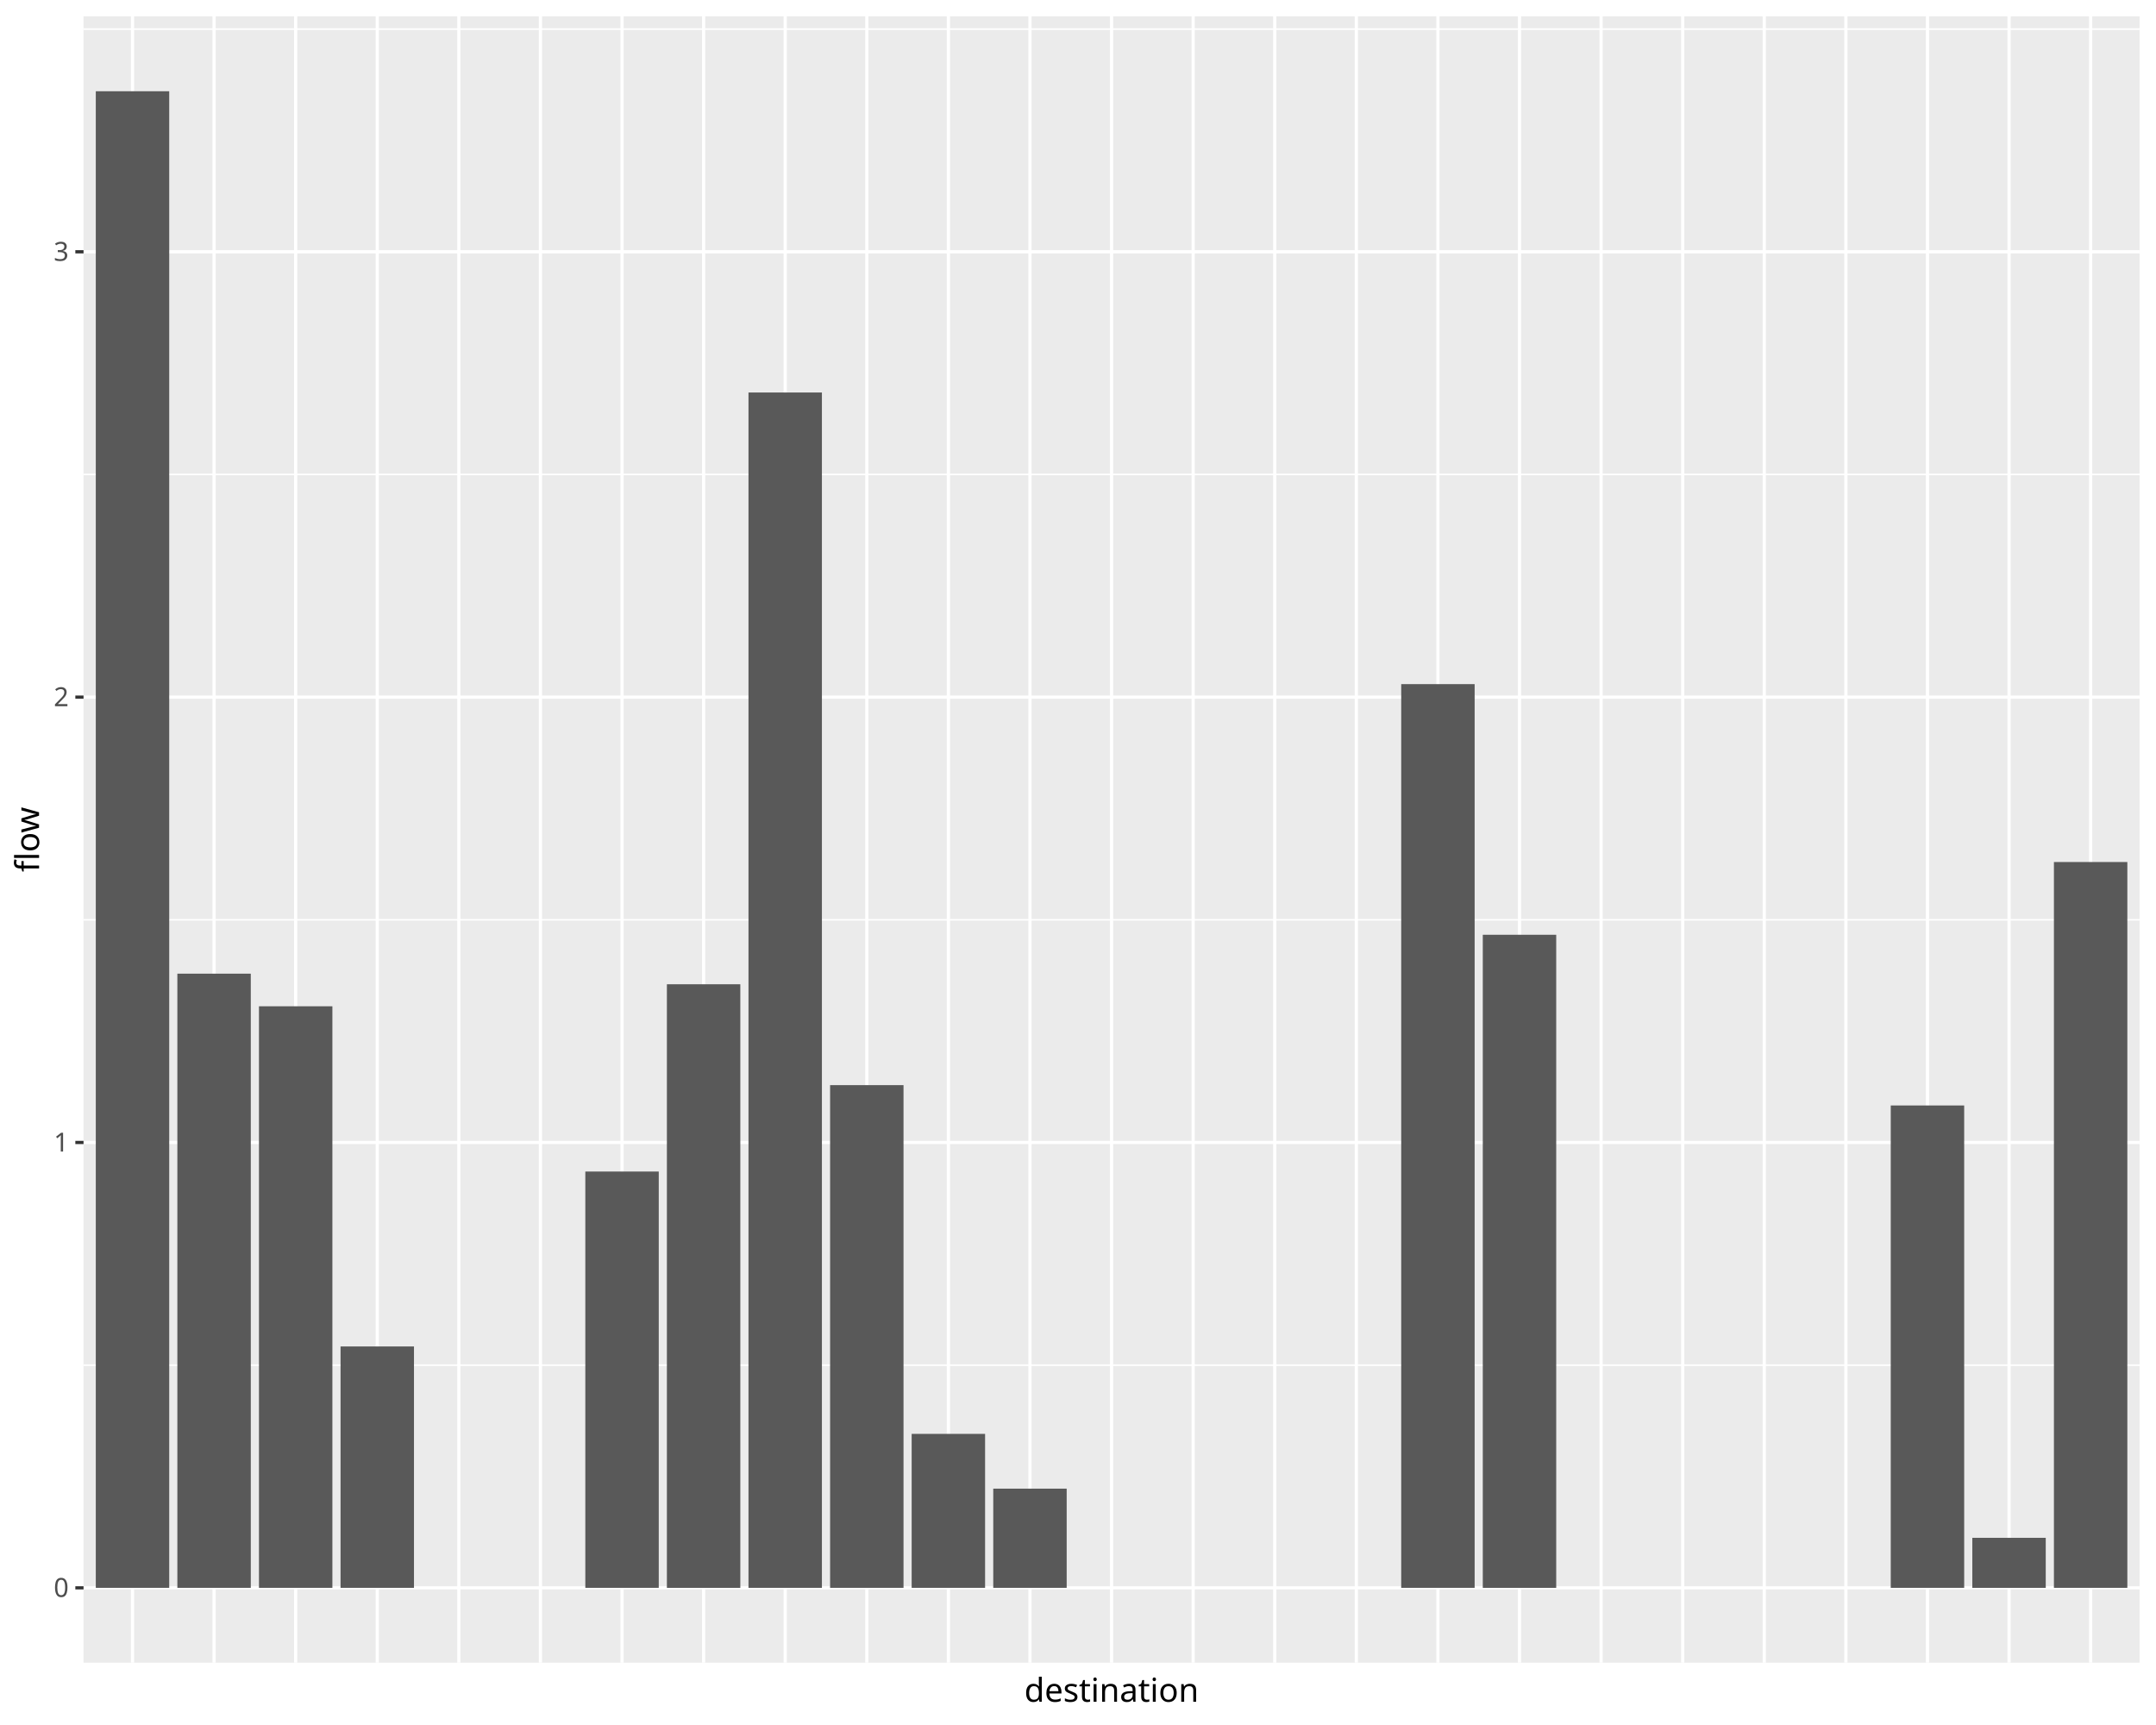
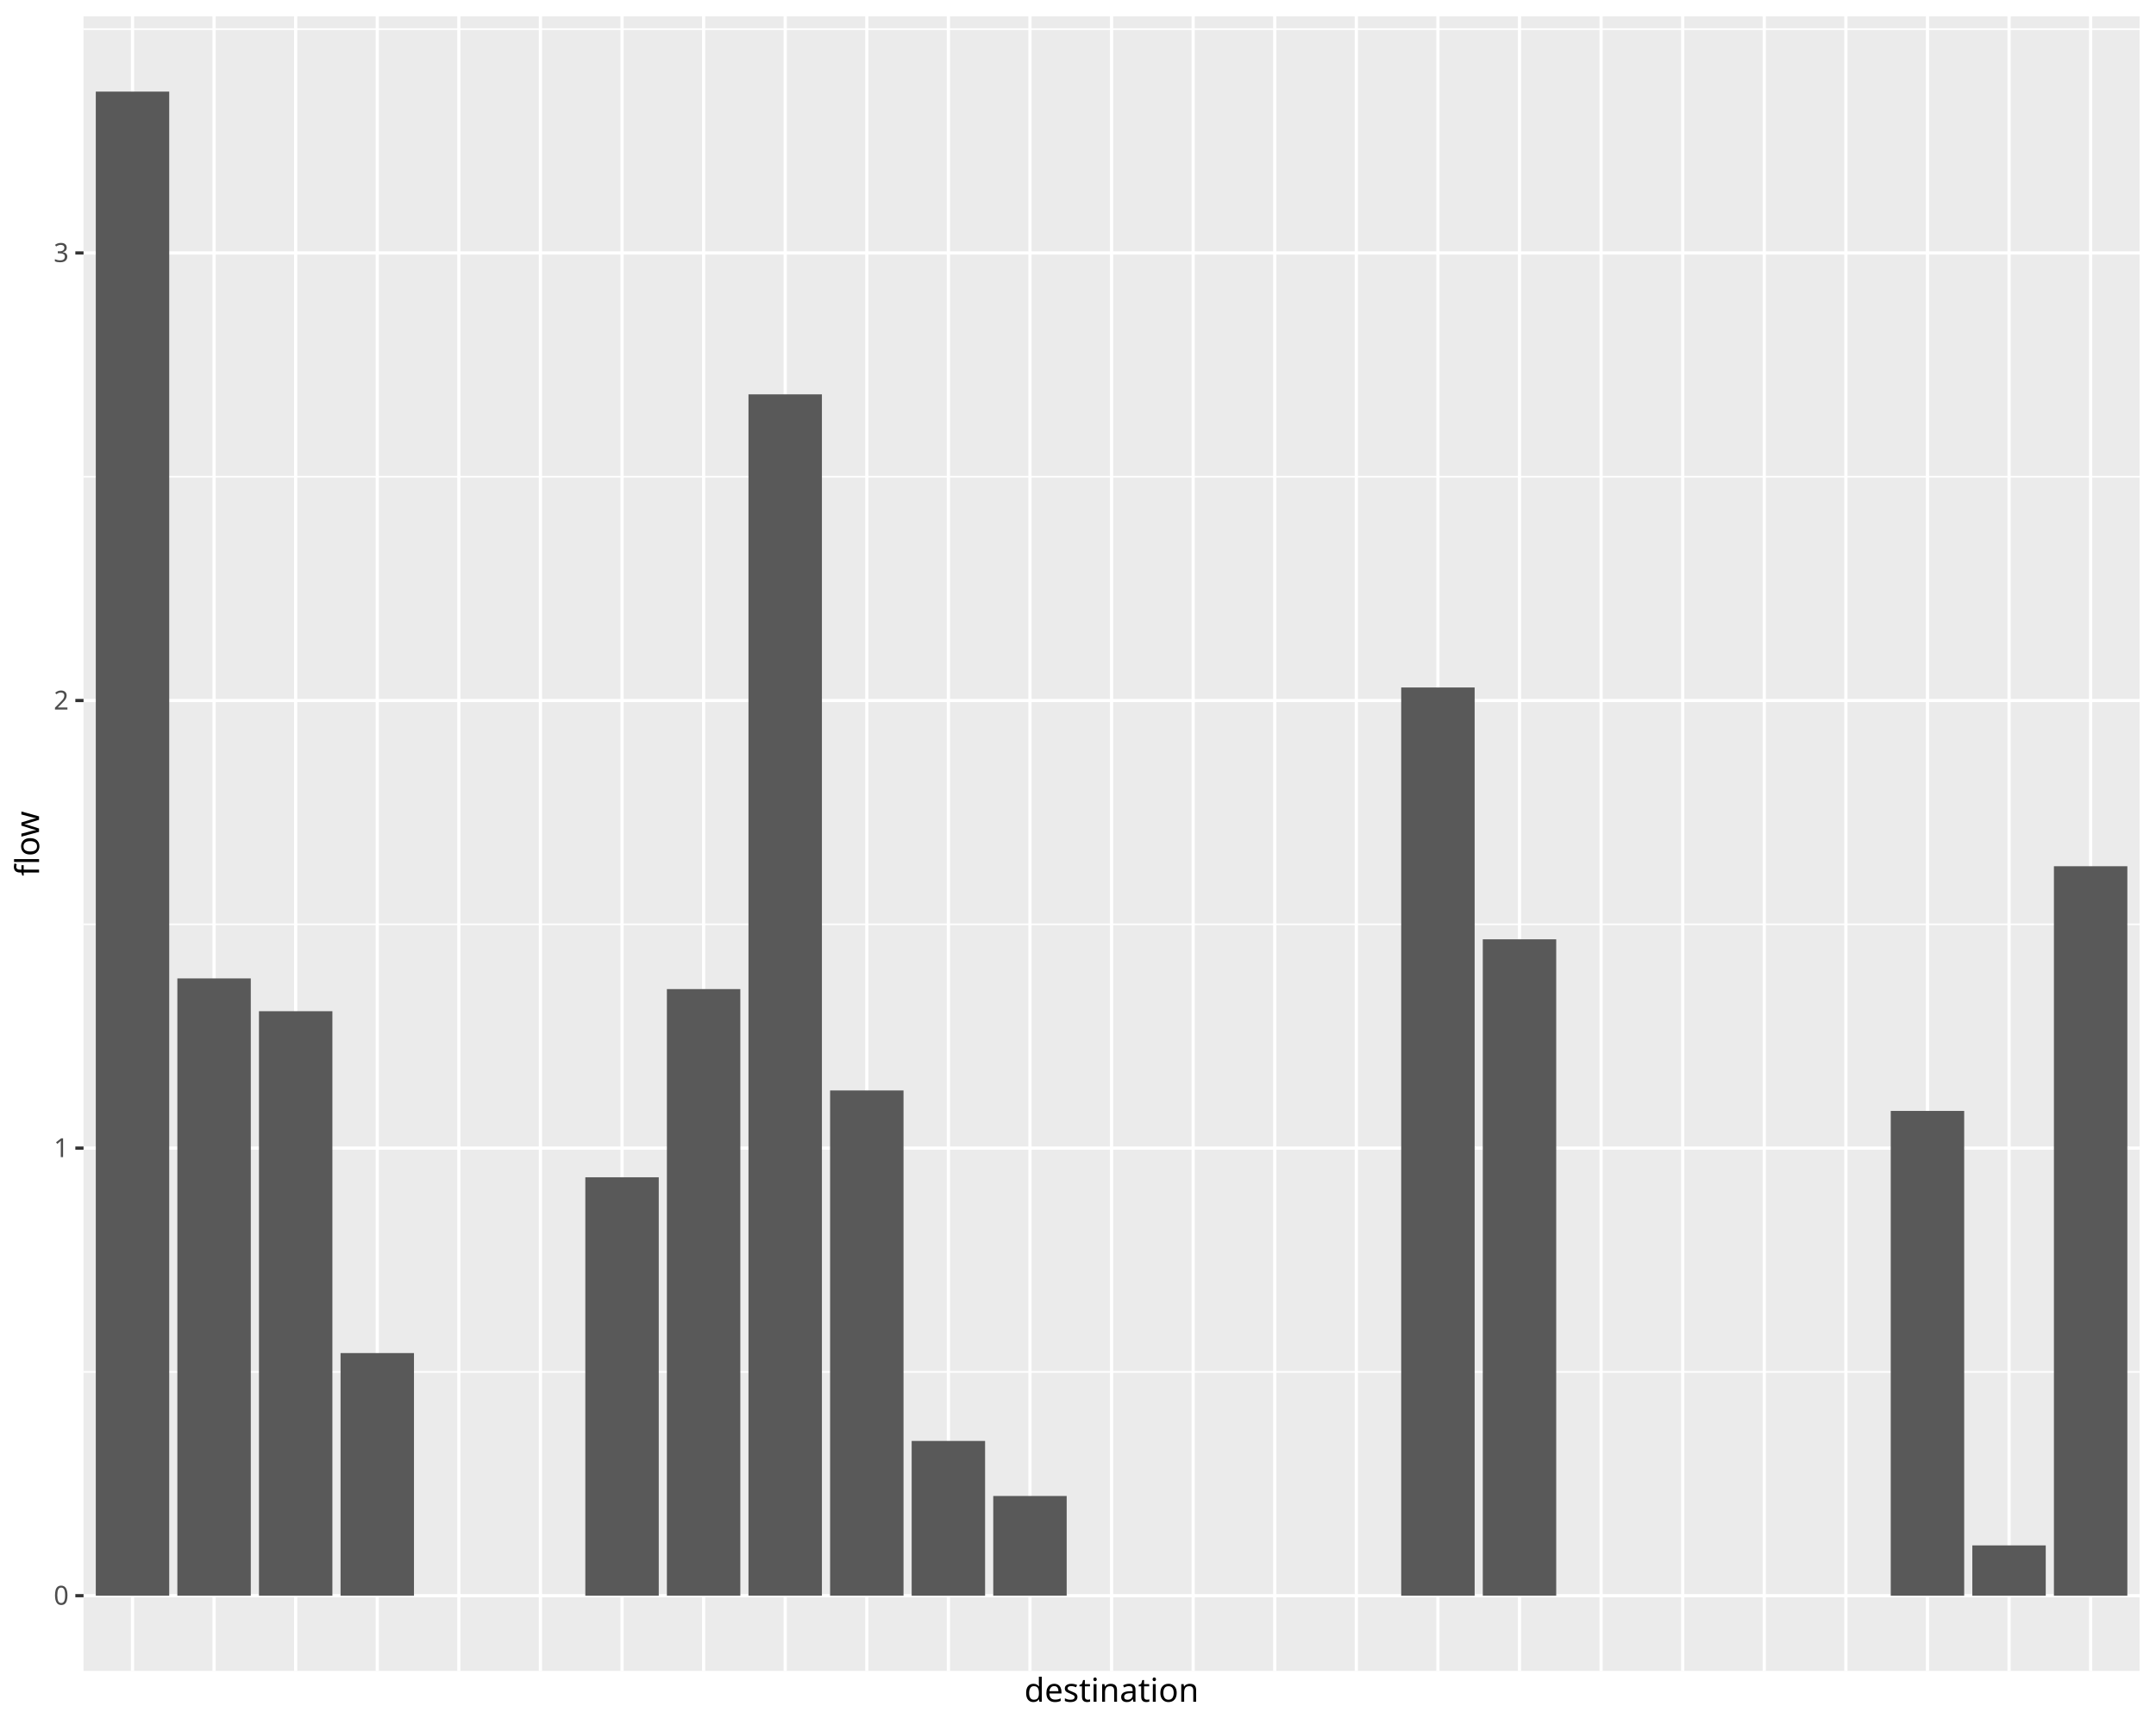
<svg xmlns="http://www.w3.org/2000/svg" class="svglite" data-engine-version="2.0" width="720.00pt" height="576.00pt" viewBox="0 0 720.00 576.00">
  <defs>
    <style type="text/css">
    .svglite line, .svglite polyline, .svglite polygon, .svglite path, .svglite rect, .svglite circle {
      fill: none;
      stroke: #000000;
      stroke-linecap: round;
      stroke-linejoin: round;
      stroke-miterlimit: 10.00;
    }
  </style>
  </defs>
  <rect width="100%" height="100%" style="stroke: none; fill: #FFFFFF;" />
  <defs>
    <clipPath id="cpMC4wMHw3MjAuMDB8MC4wMHw1NzYuMDA=">
      <rect x="0.00" y="0.00" width="720.00" height="576.00" />
    </clipPath>
  </defs>
  <g clip-path="url(#cpMC4wMHw3MjAuMDB8MC4wMHw1NzYuMDA=)">
    <rect x="0.00" y="0.00" width="720.00" height="576.00" style="stroke-width: 1.07; stroke: #FFFFFF; fill: #FFFFFF;" />
  </g>
  <defs>
-     <clipPath id="cpMjcuOTB8NzE0LjUyfDUuNDh8NTU1LjE5">
-       <rect x="27.90" y="5.48" width="686.62" height="549.71" />
+     <clipPath id="cpMjcuOTB8NzE0LjUyfDUuNDh8NTU3Ljkz">
+       <rect x="27.90" y="5.48" width="686.62" height="552.45" />
    </clipPath>
  </defs>
-   <g clip-path="url(#cpMjcuOTB8NzE0LjUyfDUuNDh8NTU1LjE5)">
-     <rect x="27.90" y="5.48" width="686.62" height="549.71" style="stroke-width: 1.07; stroke: none; fill: #EBEBEB;" />
-     <polyline points="27.90,455.85 714.52,455.85 " style="stroke-width: 0.53; stroke: #FFFFFF; stroke-linecap: butt;" />
-     <polyline points="27.90,307.13 714.52,307.13 " style="stroke-width: 0.53; stroke: #FFFFFF; stroke-linecap: butt;" />
-     <polyline points="27.90,158.42 714.52,158.42 " style="stroke-width: 0.53; stroke: #FFFFFF; stroke-linecap: butt;" />
-     <polyline points="27.90,9.71 714.52,9.71 " style="stroke-width: 0.53; stroke: #FFFFFF; stroke-linecap: butt;" />
-     <polyline points="27.90,530.20 714.52,530.20 " style="stroke-width: 1.07; stroke: #FFFFFF; stroke-linecap: butt;" />
-     <polyline points="27.90,381.49 714.52,381.49 " style="stroke-width: 1.07; stroke: #FFFFFF; stroke-linecap: butt;" />
-     <polyline points="27.90,232.78 714.52,232.78 " style="stroke-width: 1.07; stroke: #FFFFFF; stroke-linecap: butt;" />
-     <polyline points="27.90,84.07 714.52,84.07 " style="stroke-width: 1.07; stroke: #FFFFFF; stroke-linecap: butt;" />
-     <polyline points="44.25,555.19 44.25,5.48 " style="stroke-width: 1.07; stroke: #FFFFFF; stroke-linecap: butt;" />
-     <polyline points="71.49,555.19 71.49,5.48 " style="stroke-width: 1.07; stroke: #FFFFFF; stroke-linecap: butt;" />
-     <polyline points="98.74,555.19 98.74,5.48 " style="stroke-width: 1.07; stroke: #FFFFFF; stroke-linecap: butt;" />
-     <polyline points="125.99,555.19 125.99,5.48 " style="stroke-width: 1.07; stroke: #FFFFFF; stroke-linecap: butt;" />
-     <polyline points="153.23,555.19 153.23,5.48 " style="stroke-width: 1.07; stroke: #FFFFFF; stroke-linecap: butt;" />
-     <polyline points="180.48,555.19 180.48,5.48 " style="stroke-width: 1.07; stroke: #FFFFFF; stroke-linecap: butt;" />
-     <polyline points="207.73,555.19 207.73,5.48 " style="stroke-width: 1.07; stroke: #FFFFFF; stroke-linecap: butt;" />
-     <polyline points="234.98,555.19 234.98,5.48 " style="stroke-width: 1.07; stroke: #FFFFFF; stroke-linecap: butt;" />
-     <polyline points="262.22,555.19 262.22,5.48 " style="stroke-width: 1.07; stroke: #FFFFFF; stroke-linecap: butt;" />
-     <polyline points="289.47,555.19 289.47,5.48 " style="stroke-width: 1.07; stroke: #FFFFFF; stroke-linecap: butt;" />
-     <polyline points="316.72,555.19 316.72,5.48 " style="stroke-width: 1.07; stroke: #FFFFFF; stroke-linecap: butt;" />
-     <polyline points="343.96,555.19 343.96,5.48 " style="stroke-width: 1.07; stroke: #FFFFFF; stroke-linecap: butt;" />
-     <polyline points="371.21,555.19 371.21,5.48 " style="stroke-width: 1.07; stroke: #FFFFFF; stroke-linecap: butt;" />
-     <polyline points="398.46,555.19 398.46,5.48 " style="stroke-width: 1.07; stroke: #FFFFFF; stroke-linecap: butt;" />
-     <polyline points="425.70,555.19 425.70,5.48 " style="stroke-width: 1.07; stroke: #FFFFFF; stroke-linecap: butt;" />
-     <polyline points="452.95,555.19 452.95,5.48 " style="stroke-width: 1.07; stroke: #FFFFFF; stroke-linecap: butt;" />
-     <polyline points="480.20,555.19 480.20,5.48 " style="stroke-width: 1.07; stroke: #FFFFFF; stroke-linecap: butt;" />
-     <polyline points="507.44,555.19 507.44,5.48 " style="stroke-width: 1.07; stroke: #FFFFFF; stroke-linecap: butt;" />
-     <polyline points="534.69,555.19 534.69,5.48 " style="stroke-width: 1.07; stroke: #FFFFFF; stroke-linecap: butt;" />
-     <polyline points="561.94,555.19 561.94,5.48 " style="stroke-width: 1.07; stroke: #FFFFFF; stroke-linecap: butt;" />
-     <polyline points="589.18,555.19 589.18,5.48 " style="stroke-width: 1.07; stroke: #FFFFFF; stroke-linecap: butt;" />
-     <polyline points="616.43,555.19 616.43,5.48 " style="stroke-width: 1.07; stroke: #FFFFFF; stroke-linecap: butt;" />
-     <polyline points="643.68,555.19 643.68,5.48 " style="stroke-width: 1.07; stroke: #FFFFFF; stroke-linecap: butt;" />
-     <polyline points="670.93,555.19 670.93,5.48 " style="stroke-width: 1.07; stroke: #FFFFFF; stroke-linecap: butt;" />
-     <polyline points="698.17,555.19 698.17,5.48 " style="stroke-width: 1.07; stroke: #FFFFFF; stroke-linecap: butt;" />
-     <rect x="31.99" y="30.47" width="24.52" height="499.73" style="stroke-width: 1.07; stroke: none; stroke-linecap: butt; stroke-linejoin: miter; fill: #595959;" />
-     <rect x="59.23" y="325.12" width="24.52" height="205.08" style="stroke-width: 1.07; stroke: none; stroke-linecap: butt; stroke-linejoin: miter; fill: #595959;" />
-     <rect x="86.48" y="336.01" width="24.52" height="194.19" style="stroke-width: 1.07; stroke: none; stroke-linecap: butt; stroke-linejoin: miter; fill: #595959;" />
-     <rect x="113.73" y="449.60" width="24.52" height="80.60" style="stroke-width: 1.07; stroke: none; stroke-linecap: butt; stroke-linejoin: miter; fill: #595959;" />
-     <rect x="140.97" y="530.20" width="24.52" height="0.00" style="stroke-width: 1.07; stroke: none; stroke-linecap: butt; stroke-linejoin: miter; fill: #595959;" />
-     <rect x="168.22" y="530.20" width="24.52" height="0" style="stroke-width: 1.07; stroke: none; stroke-linecap: butt; stroke-linejoin: miter; fill: #595959;" />
-     <rect x="195.47" y="391.19" width="24.52" height="139.01" style="stroke-width: 1.07; stroke: none; stroke-linecap: butt; stroke-linejoin: miter; fill: #595959;" />
-     <rect x="222.71" y="328.66" width="24.52" height="201.55" style="stroke-width: 1.07; stroke: none; stroke-linecap: butt; stroke-linejoin: miter; fill: #595959;" />
-     <rect x="249.96" y="131.06" width="24.52" height="399.14" style="stroke-width: 1.07; stroke: none; stroke-linecap: butt; stroke-linejoin: miter; fill: #595959;" />
-     <rect x="277.21" y="362.34" width="24.52" height="167.86" style="stroke-width: 1.07; stroke: none; stroke-linecap: butt; stroke-linejoin: miter; fill: #595959;" />
-     <rect x="304.45" y="478.79" width="24.52" height="51.41" style="stroke-width: 1.07; stroke: none; stroke-linecap: butt; stroke-linejoin: miter; fill: #595959;" />
-     <rect x="331.70" y="497.08" width="24.52" height="33.12" style="stroke-width: 1.07; stroke: none; stroke-linecap: butt; stroke-linejoin: miter; fill: #595959;" />
-     <rect x="358.95" y="530.20" width="24.52" height="0.00" style="stroke-width: 1.07; stroke: none; stroke-linecap: butt; stroke-linejoin: miter; fill: #595959;" />
-     <rect x="386.20" y="530.20" width="24.52" height="0.00" style="stroke-width: 1.07; stroke: none; stroke-linecap: butt; stroke-linejoin: miter; fill: #595959;" />
-     <rect x="413.44" y="530.20" width="24.52" height="0.00" style="stroke-width: 1.07; stroke: none; stroke-linecap: butt; stroke-linejoin: miter; fill: #595959;" />
-     <rect x="440.69" y="530.20" width="24.52" height="0.00" style="stroke-width: 1.07; stroke: none; stroke-linecap: butt; stroke-linejoin: miter; fill: #595959;" />
-     <rect x="467.94" y="228.44" width="24.52" height="301.76" style="stroke-width: 1.07; stroke: none; stroke-linecap: butt; stroke-linejoin: miter; fill: #595959;" />
-     <rect x="495.18" y="312.13" width="24.52" height="218.08" style="stroke-width: 1.07; stroke: none; stroke-linecap: butt; stroke-linejoin: miter; fill: #595959;" />
-     <rect x="522.43" y="530.20" width="24.52" height="0.00" style="stroke-width: 1.07; stroke: none; stroke-linecap: butt; stroke-linejoin: miter; fill: #595959;" />
-     <rect x="549.68" y="530.20" width="24.52" height="0.00" style="stroke-width: 1.07; stroke: none; stroke-linecap: butt; stroke-linejoin: miter; fill: #595959;" />
-     <rect x="576.92" y="530.20" width="24.52" height="0.00" style="stroke-width: 1.07; stroke: none; stroke-linecap: butt; stroke-linejoin: miter; fill: #595959;" />
-     <rect x="604.17" y="530.20" width="24.52" height="0.00" style="stroke-width: 1.07; stroke: none; stroke-linecap: butt; stroke-linejoin: miter; fill: #595959;" />
-     <rect x="631.42" y="369.13" width="24.52" height="161.07" style="stroke-width: 1.07; stroke: none; stroke-linecap: butt; stroke-linejoin: miter; fill: #595959;" />
-     <rect x="658.66" y="513.50" width="24.52" height="16.71" style="stroke-width: 1.07; stroke: none; stroke-linecap: butt; stroke-linejoin: miter; fill: #595959;" />
-     <rect x="685.91" y="287.84" width="24.52" height="242.36" style="stroke-width: 1.07; stroke: none; stroke-linecap: butt; stroke-linejoin: miter; fill: #595959;" />
+   <g clip-path="url(#cpMjcuOTB8NzE0LjUyfDUuNDh8NTU3Ljkz)">
+     <rect x="27.90" y="5.48" width="686.62" height="552.45" style="stroke-width: 1.07; stroke: none; fill: #EBEBEB;" />
+     <polyline points="27.90,458.09 714.52,458.09 " style="stroke-width: 0.53; stroke: #FFFFFF; stroke-linecap: butt;" />
+     <polyline points="27.90,308.64 714.52,308.64 " style="stroke-width: 0.53; stroke: #FFFFFF; stroke-linecap: butt;" />
+     <polyline points="27.90,159.19 714.52,159.19 " style="stroke-width: 0.53; stroke: #FFFFFF; stroke-linecap: butt;" />
+     <polyline points="27.90,9.74 714.52,9.74 " style="stroke-width: 0.53; stroke: #FFFFFF; stroke-linecap: butt;" />
+     <polyline points="27.90,532.82 714.52,532.82 " style="stroke-width: 1.07; stroke: #FFFFFF; stroke-linecap: butt;" />
+     <polyline points="27.90,383.36 714.52,383.36 " style="stroke-width: 1.07; stroke: #FFFFFF; stroke-linecap: butt;" />
+     <polyline points="27.90,233.91 714.52,233.91 " style="stroke-width: 1.07; stroke: #FFFFFF; stroke-linecap: butt;" />
+     <polyline points="27.90,84.46 714.52,84.46 " style="stroke-width: 1.07; stroke: #FFFFFF; stroke-linecap: butt;" />
+     <polyline points="44.25,557.93 44.25,5.48 " style="stroke-width: 1.07; stroke: #FFFFFF; stroke-linecap: butt;" />
+     <polyline points="71.49,557.93 71.49,5.48 " style="stroke-width: 1.07; stroke: #FFFFFF; stroke-linecap: butt;" />
+     <polyline points="98.74,557.93 98.74,5.48 " style="stroke-width: 1.07; stroke: #FFFFFF; stroke-linecap: butt;" />
+     <polyline points="125.99,557.93 125.99,5.48 " style="stroke-width: 1.07; stroke: #FFFFFF; stroke-linecap: butt;" />
+     <polyline points="153.23,557.93 153.23,5.48 " style="stroke-width: 1.07; stroke: #FFFFFF; stroke-linecap: butt;" />
+     <polyline points="180.48,557.93 180.48,5.48 " style="stroke-width: 1.07; stroke: #FFFFFF; stroke-linecap: butt;" />
+     <polyline points="207.73,557.93 207.73,5.48 " style="stroke-width: 1.07; stroke: #FFFFFF; stroke-linecap: butt;" />
+     <polyline points="234.98,557.93 234.98,5.48 " style="stroke-width: 1.07; stroke: #FFFFFF; stroke-linecap: butt;" />
+     <polyline points="262.22,557.93 262.22,5.48 " style="stroke-width: 1.07; stroke: #FFFFFF; stroke-linecap: butt;" />
+     <polyline points="289.47,557.93 289.47,5.48 " style="stroke-width: 1.07; stroke: #FFFFFF; stroke-linecap: butt;" />
+     <polyline points="316.72,557.93 316.72,5.48 " style="stroke-width: 1.07; stroke: #FFFFFF; stroke-linecap: butt;" />
+     <polyline points="343.96,557.93 343.96,5.48 " style="stroke-width: 1.07; stroke: #FFFFFF; stroke-linecap: butt;" />
+     <polyline points="371.21,557.93 371.21,5.48 " style="stroke-width: 1.07; stroke: #FFFFFF; stroke-linecap: butt;" />
+     <polyline points="398.46,557.93 398.46,5.48 " style="stroke-width: 1.07; stroke: #FFFFFF; stroke-linecap: butt;" />
+     <polyline points="425.70,557.93 425.70,5.48 " style="stroke-width: 1.07; stroke: #FFFFFF; stroke-linecap: butt;" />
+     <polyline points="452.95,557.93 452.95,5.48 " style="stroke-width: 1.07; stroke: #FFFFFF; stroke-linecap: butt;" />
+     <polyline points="480.20,557.93 480.20,5.48 " style="stroke-width: 1.07; stroke: #FFFFFF; stroke-linecap: butt;" />
+     <polyline points="507.44,557.93 507.44,5.48 " style="stroke-width: 1.07; stroke: #FFFFFF; stroke-linecap: butt;" />
+     <polyline points="534.69,557.93 534.69,5.48 " style="stroke-width: 1.07; stroke: #FFFFFF; stroke-linecap: butt;" />
+     <polyline points="561.94,557.93 561.94,5.48 " style="stroke-width: 1.07; stroke: #FFFFFF; stroke-linecap: butt;" />
+     <polyline points="589.18,557.93 589.18,5.48 " style="stroke-width: 1.07; stroke: #FFFFFF; stroke-linecap: butt;" />
+     <polyline points="616.43,557.93 616.43,5.48 " style="stroke-width: 1.07; stroke: #FFFFFF; stroke-linecap: butt;" />
+     <polyline points="643.68,557.93 643.68,5.48 " style="stroke-width: 1.07; stroke: #FFFFFF; stroke-linecap: butt;" />
+     <polyline points="670.93,557.93 670.93,5.48 " style="stroke-width: 1.07; stroke: #FFFFFF; stroke-linecap: butt;" />
+     <polyline points="698.17,557.93 698.17,5.48 " style="stroke-width: 1.07; stroke: #FFFFFF; stroke-linecap: butt;" />
+     <rect x="31.99" y="30.59" width="24.52" height="502.23" style="stroke-width: 1.07; stroke: none; stroke-linecap: butt; stroke-linejoin: miter; fill: #595959;" />
+     <rect x="59.23" y="326.71" width="24.52" height="206.11" style="stroke-width: 1.07; stroke: none; stroke-linecap: butt; stroke-linejoin: miter; fill: #595959;" />
+     <rect x="86.48" y="337.66" width="24.52" height="195.16" style="stroke-width: 1.07; stroke: none; stroke-linecap: butt; stroke-linejoin: miter; fill: #595959;" />
+     <rect x="113.73" y="451.81" width="24.52" height="81.01" style="stroke-width: 1.07; stroke: none; stroke-linecap: butt; stroke-linejoin: miter; fill: #595959;" />
+     <rect x="140.97" y="532.82" width="24.52" height="0.00" style="stroke-width: 1.07; stroke: none; stroke-linecap: butt; stroke-linejoin: miter; fill: #595959;" />
+     <rect x="168.22" y="532.82" width="24.52" height="0" style="stroke-width: 1.07; stroke: none; stroke-linecap: butt; stroke-linejoin: miter; fill: #595959;" />
+     <rect x="195.47" y="393.11" width="24.52" height="139.71" style="stroke-width: 1.07; stroke: none; stroke-linecap: butt; stroke-linejoin: miter; fill: #595959;" />
+     <rect x="222.71" y="330.27" width="24.52" height="202.55" style="stroke-width: 1.07; stroke: none; stroke-linecap: butt; stroke-linejoin: miter; fill: #595959;" />
+     <rect x="249.96" y="131.68" width="24.52" height="401.13" style="stroke-width: 1.07; stroke: none; stroke-linecap: butt; stroke-linejoin: miter; fill: #595959;" />
+     <rect x="277.21" y="364.12" width="24.52" height="168.69" style="stroke-width: 1.07; stroke: none; stroke-linecap: butt; stroke-linejoin: miter; fill: #595959;" />
+     <rect x="304.45" y="481.15" width="24.52" height="51.67" style="stroke-width: 1.07; stroke: none; stroke-linecap: butt; stroke-linejoin: miter; fill: #595959;" />
+     <rect x="331.70" y="499.53" width="24.52" height="33.28" style="stroke-width: 1.07; stroke: none; stroke-linecap: butt; stroke-linejoin: miter; fill: #595959;" />
+     <rect x="358.95" y="532.82" width="24.52" height="0.00" style="stroke-width: 1.07; stroke: none; stroke-linecap: butt; stroke-linejoin: miter; fill: #595959;" />
+     <rect x="386.20" y="532.82" width="24.52" height="0.00" style="stroke-width: 1.07; stroke: none; stroke-linecap: butt; stroke-linejoin: miter; fill: #595959;" />
+     <rect x="413.44" y="532.82" width="24.52" height="0.00" style="stroke-width: 1.07; stroke: none; stroke-linecap: butt; stroke-linejoin: miter; fill: #595959;" />
+     <rect x="440.69" y="532.82" width="24.52" height="0.00" style="stroke-width: 1.07; stroke: none; stroke-linecap: butt; stroke-linejoin: miter; fill: #595959;" />
+     <rect x="467.94" y="229.56" width="24.52" height="303.26" style="stroke-width: 1.07; stroke: none; stroke-linecap: butt; stroke-linejoin: miter; fill: #595959;" />
+     <rect x="495.18" y="313.65" width="24.52" height="219.16" style="stroke-width: 1.07; stroke: none; stroke-linecap: butt; stroke-linejoin: miter; fill: #595959;" />
+     <rect x="522.43" y="532.82" width="24.52" height="0.00" style="stroke-width: 1.07; stroke: none; stroke-linecap: butt; stroke-linejoin: miter; fill: #595959;" />
+     <rect x="549.68" y="532.82" width="24.52" height="0.00" style="stroke-width: 1.07; stroke: none; stroke-linecap: butt; stroke-linejoin: miter; fill: #595959;" />
+     <rect x="576.92" y="532.82" width="24.52" height="0.00" style="stroke-width: 1.07; stroke: none; stroke-linecap: butt; stroke-linejoin: miter; fill: #595959;" />
+     <rect x="604.17" y="532.82" width="24.52" height="0.00" style="stroke-width: 1.07; stroke: none; stroke-linecap: butt; stroke-linejoin: miter; fill: #595959;" />
+     <rect x="631.42" y="370.95" width="24.52" height="161.87" style="stroke-width: 1.07; stroke: none; stroke-linecap: butt; stroke-linejoin: miter; fill: #595959;" />
+     <rect x="658.66" y="516.03" width="24.52" height="16.79" style="stroke-width: 1.07; stroke: none; stroke-linecap: butt; stroke-linejoin: miter; fill: #595959;" />
+     <rect x="685.91" y="289.25" width="24.52" height="243.57" style="stroke-width: 1.07; stroke: none; stroke-linecap: butt; stroke-linejoin: miter; fill: #595959;" />
  </g>
  <g clip-path="url(#cpMC4wMHw3MjAuMDB8MC4wMHw1NzYuMDA=)">
-     <text x="22.97" y="533.23" text-anchor="end" style="font-size: 8.80px; fill: #4D4D4D; font-family: sans;" textLength="4.89px" lengthAdjust="spacingAndGlyphs">0</text>
-     <text x="22.97" y="384.52" text-anchor="end" style="font-size: 8.80px; fill: #4D4D4D; font-family: sans;" textLength="4.89px" lengthAdjust="spacingAndGlyphs">1</text>
-     <text x="22.97" y="235.81" text-anchor="end" style="font-size: 8.80px; fill: #4D4D4D; font-family: sans;" textLength="4.89px" lengthAdjust="spacingAndGlyphs">2</text>
-     <text x="22.97" y="87.10" text-anchor="end" style="font-size: 8.80px; fill: #4D4D4D; font-family: sans;" textLength="4.89px" lengthAdjust="spacingAndGlyphs">3</text>
-     <polyline points="25.16,530.20 27.90,530.20 " style="stroke-width: 1.07; stroke: #333333; stroke-linecap: butt;" />
-     <polyline points="25.16,381.49 27.90,381.49 " style="stroke-width: 1.07; stroke: #333333; stroke-linecap: butt;" />
-     <polyline points="25.16,232.78 27.90,232.78 " style="stroke-width: 1.07; stroke: #333333; stroke-linecap: butt;" />
-     <polyline points="25.16,84.07 27.90,84.07 " style="stroke-width: 1.07; stroke: #333333; stroke-linecap: butt;" />
+     <text x="22.97" y="535.84" text-anchor="end" style="font-size: 8.80px; fill: #4D4D4D; font-family: sans;" textLength="4.89px" lengthAdjust="spacingAndGlyphs">0</text>
+     <text x="22.97" y="386.39" text-anchor="end" style="font-size: 8.80px; fill: #4D4D4D; font-family: sans;" textLength="4.89px" lengthAdjust="spacingAndGlyphs">1</text>
+     <text x="22.97" y="236.94" text-anchor="end" style="font-size: 8.80px; fill: #4D4D4D; font-family: sans;" textLength="4.89px" lengthAdjust="spacingAndGlyphs">2</text>
+     <text x="22.97" y="87.49" text-anchor="end" style="font-size: 8.80px; fill: #4D4D4D; font-family: sans;" textLength="4.89px" lengthAdjust="spacingAndGlyphs">3</text>
+     <polyline points="25.16,532.82 27.90,532.82 " style="stroke-width: 1.07; stroke: #333333; stroke-linecap: butt;" />
+     <polyline points="25.16,383.36 27.90,383.36 " style="stroke-width: 1.07; stroke: #333333; stroke-linecap: butt;" />
+     <polyline points="25.16,233.91 27.90,233.91 " style="stroke-width: 1.07; stroke: #333333; stroke-linecap: butt;" />
+     <polyline points="25.16,84.46 27.90,84.46 " style="stroke-width: 1.07; stroke: #333333; stroke-linecap: butt;" />
    <text x="371.21" y="568.24" text-anchor="middle" style="font-size: 11.00px; font-family: sans;" textLength="53.21px" lengthAdjust="spacingAndGlyphs">destination</text>
-     <text transform="translate(13.05,280.33) rotate(-90)" text-anchor="middle" style="font-size: 11.00px; font-family: sans;" textLength="19.56px" lengthAdjust="spacingAndGlyphs">flow</text>
+     <text transform="translate(13.05,281.70) rotate(-90)" text-anchor="middle" style="font-size: 11.00px; font-family: sans;" textLength="19.56px" lengthAdjust="spacingAndGlyphs">flow</text>
  </g>
</svg>
